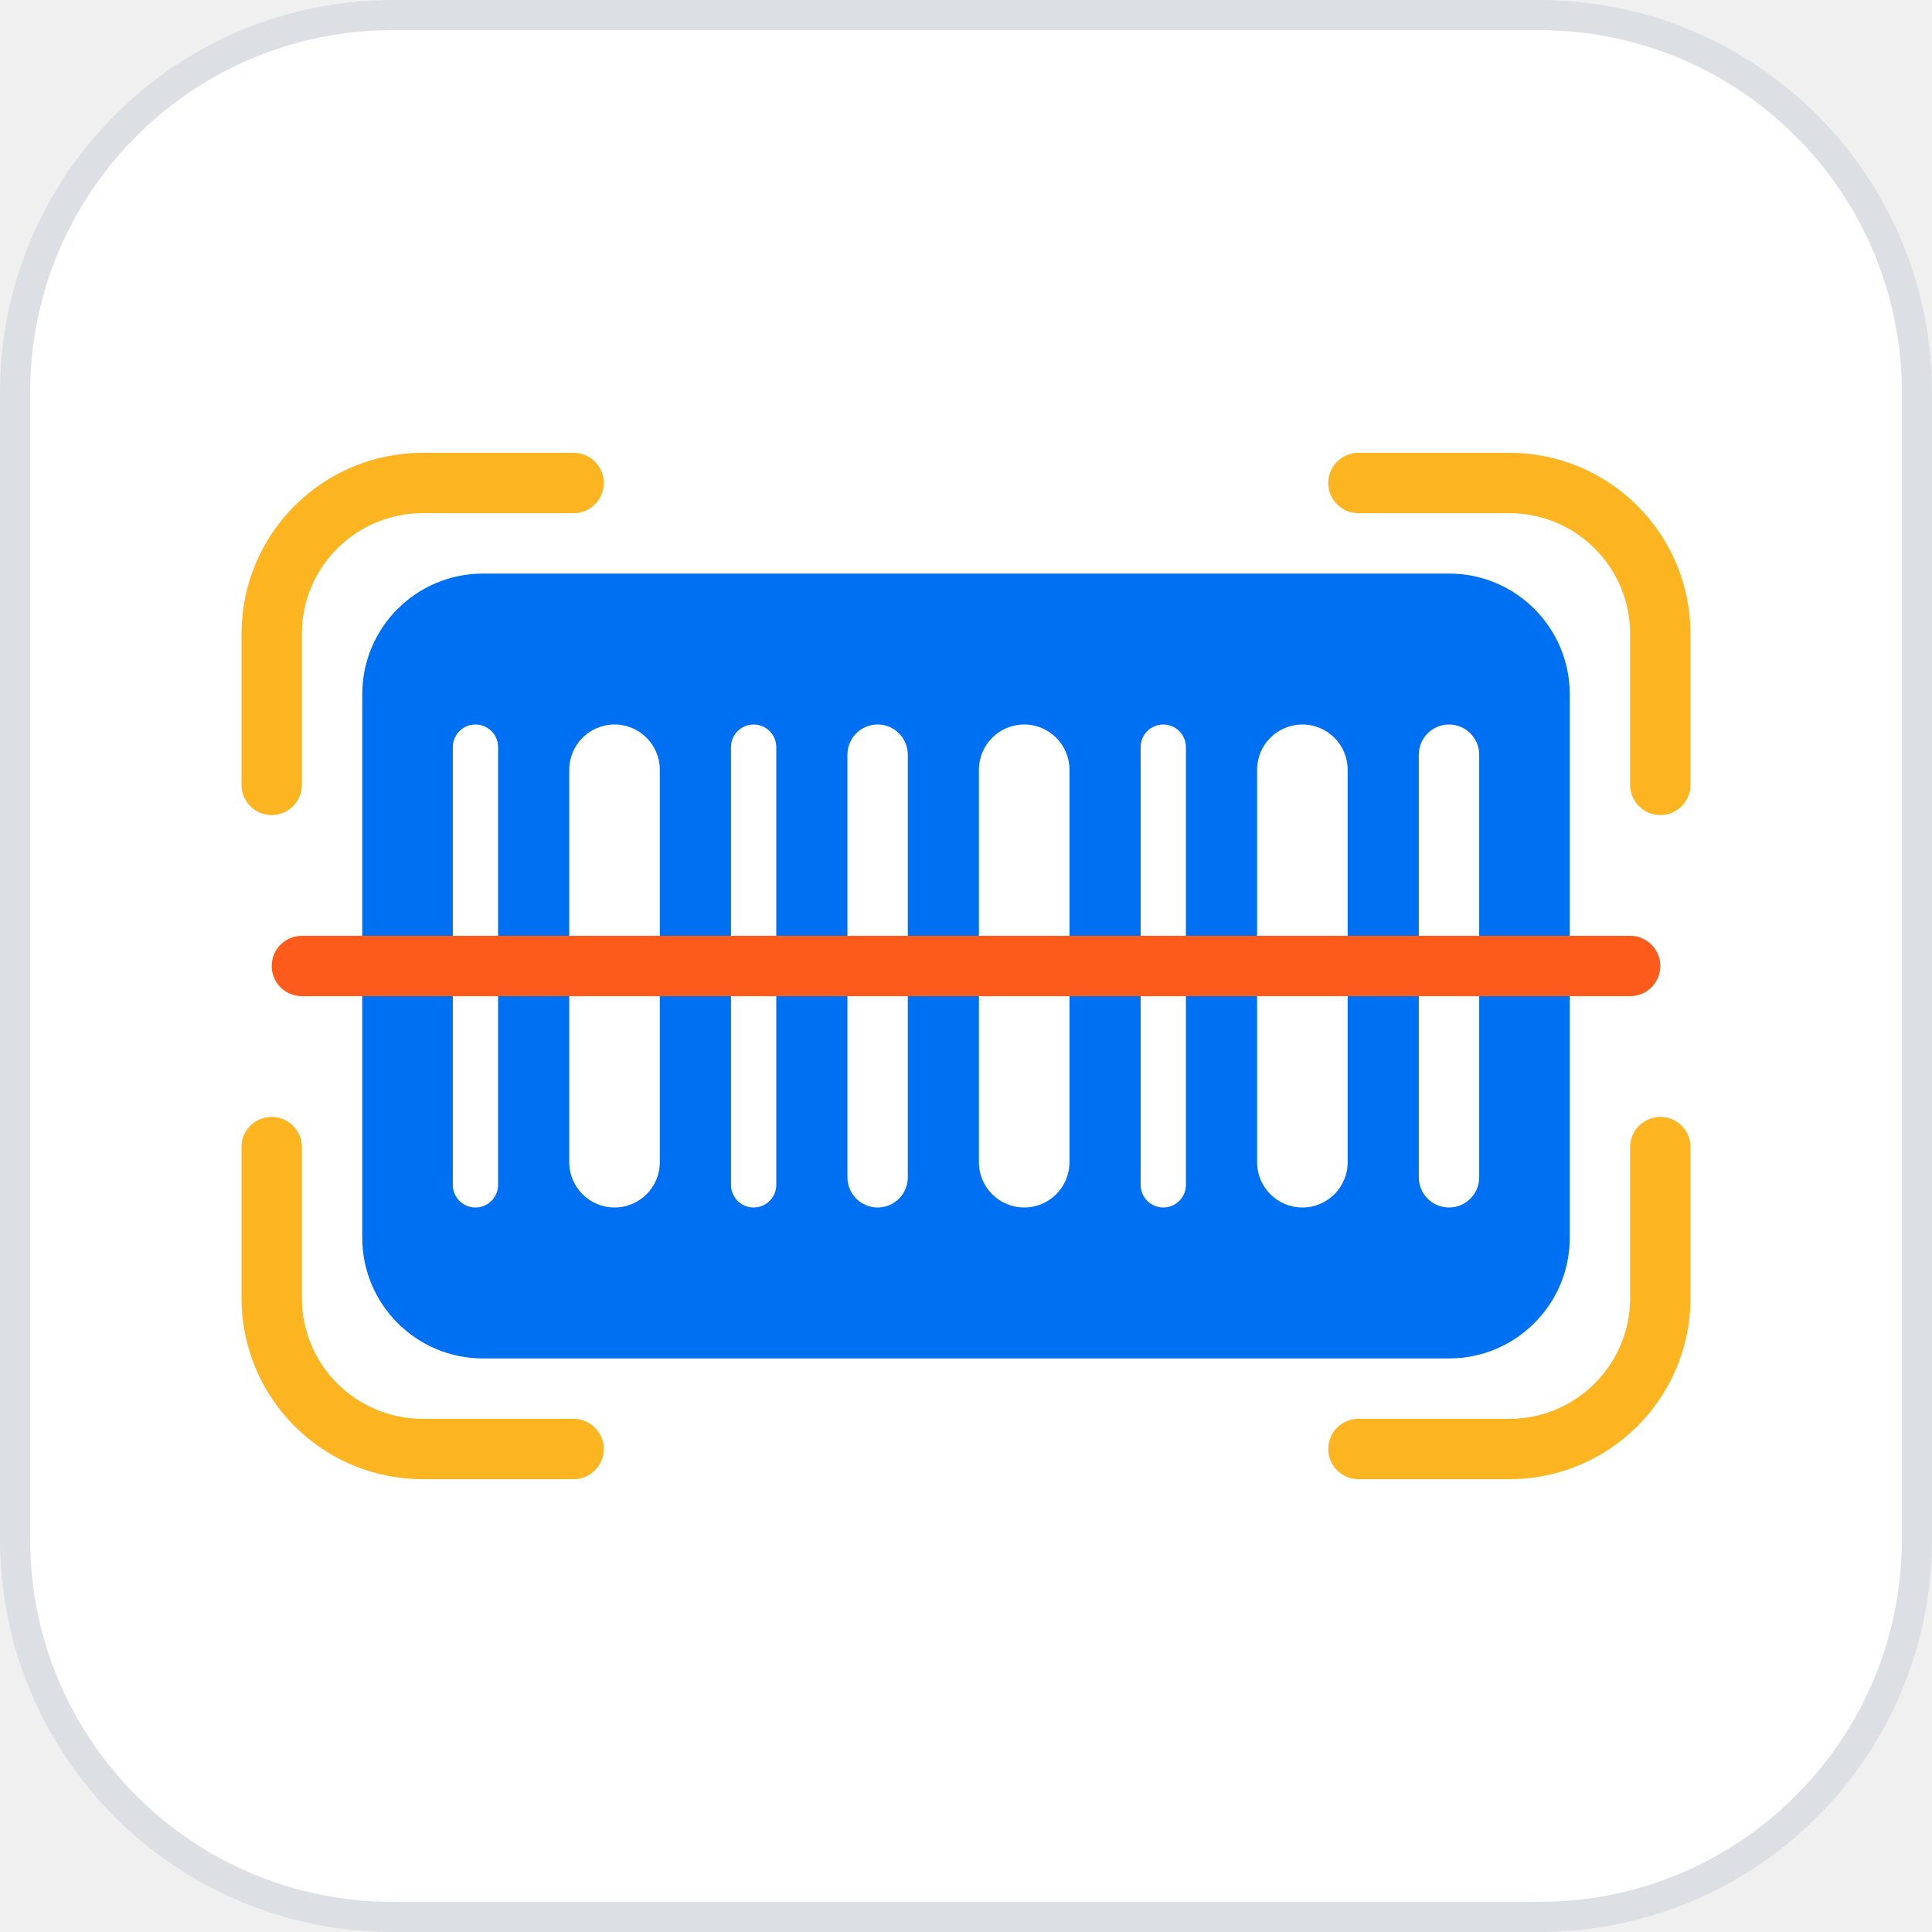
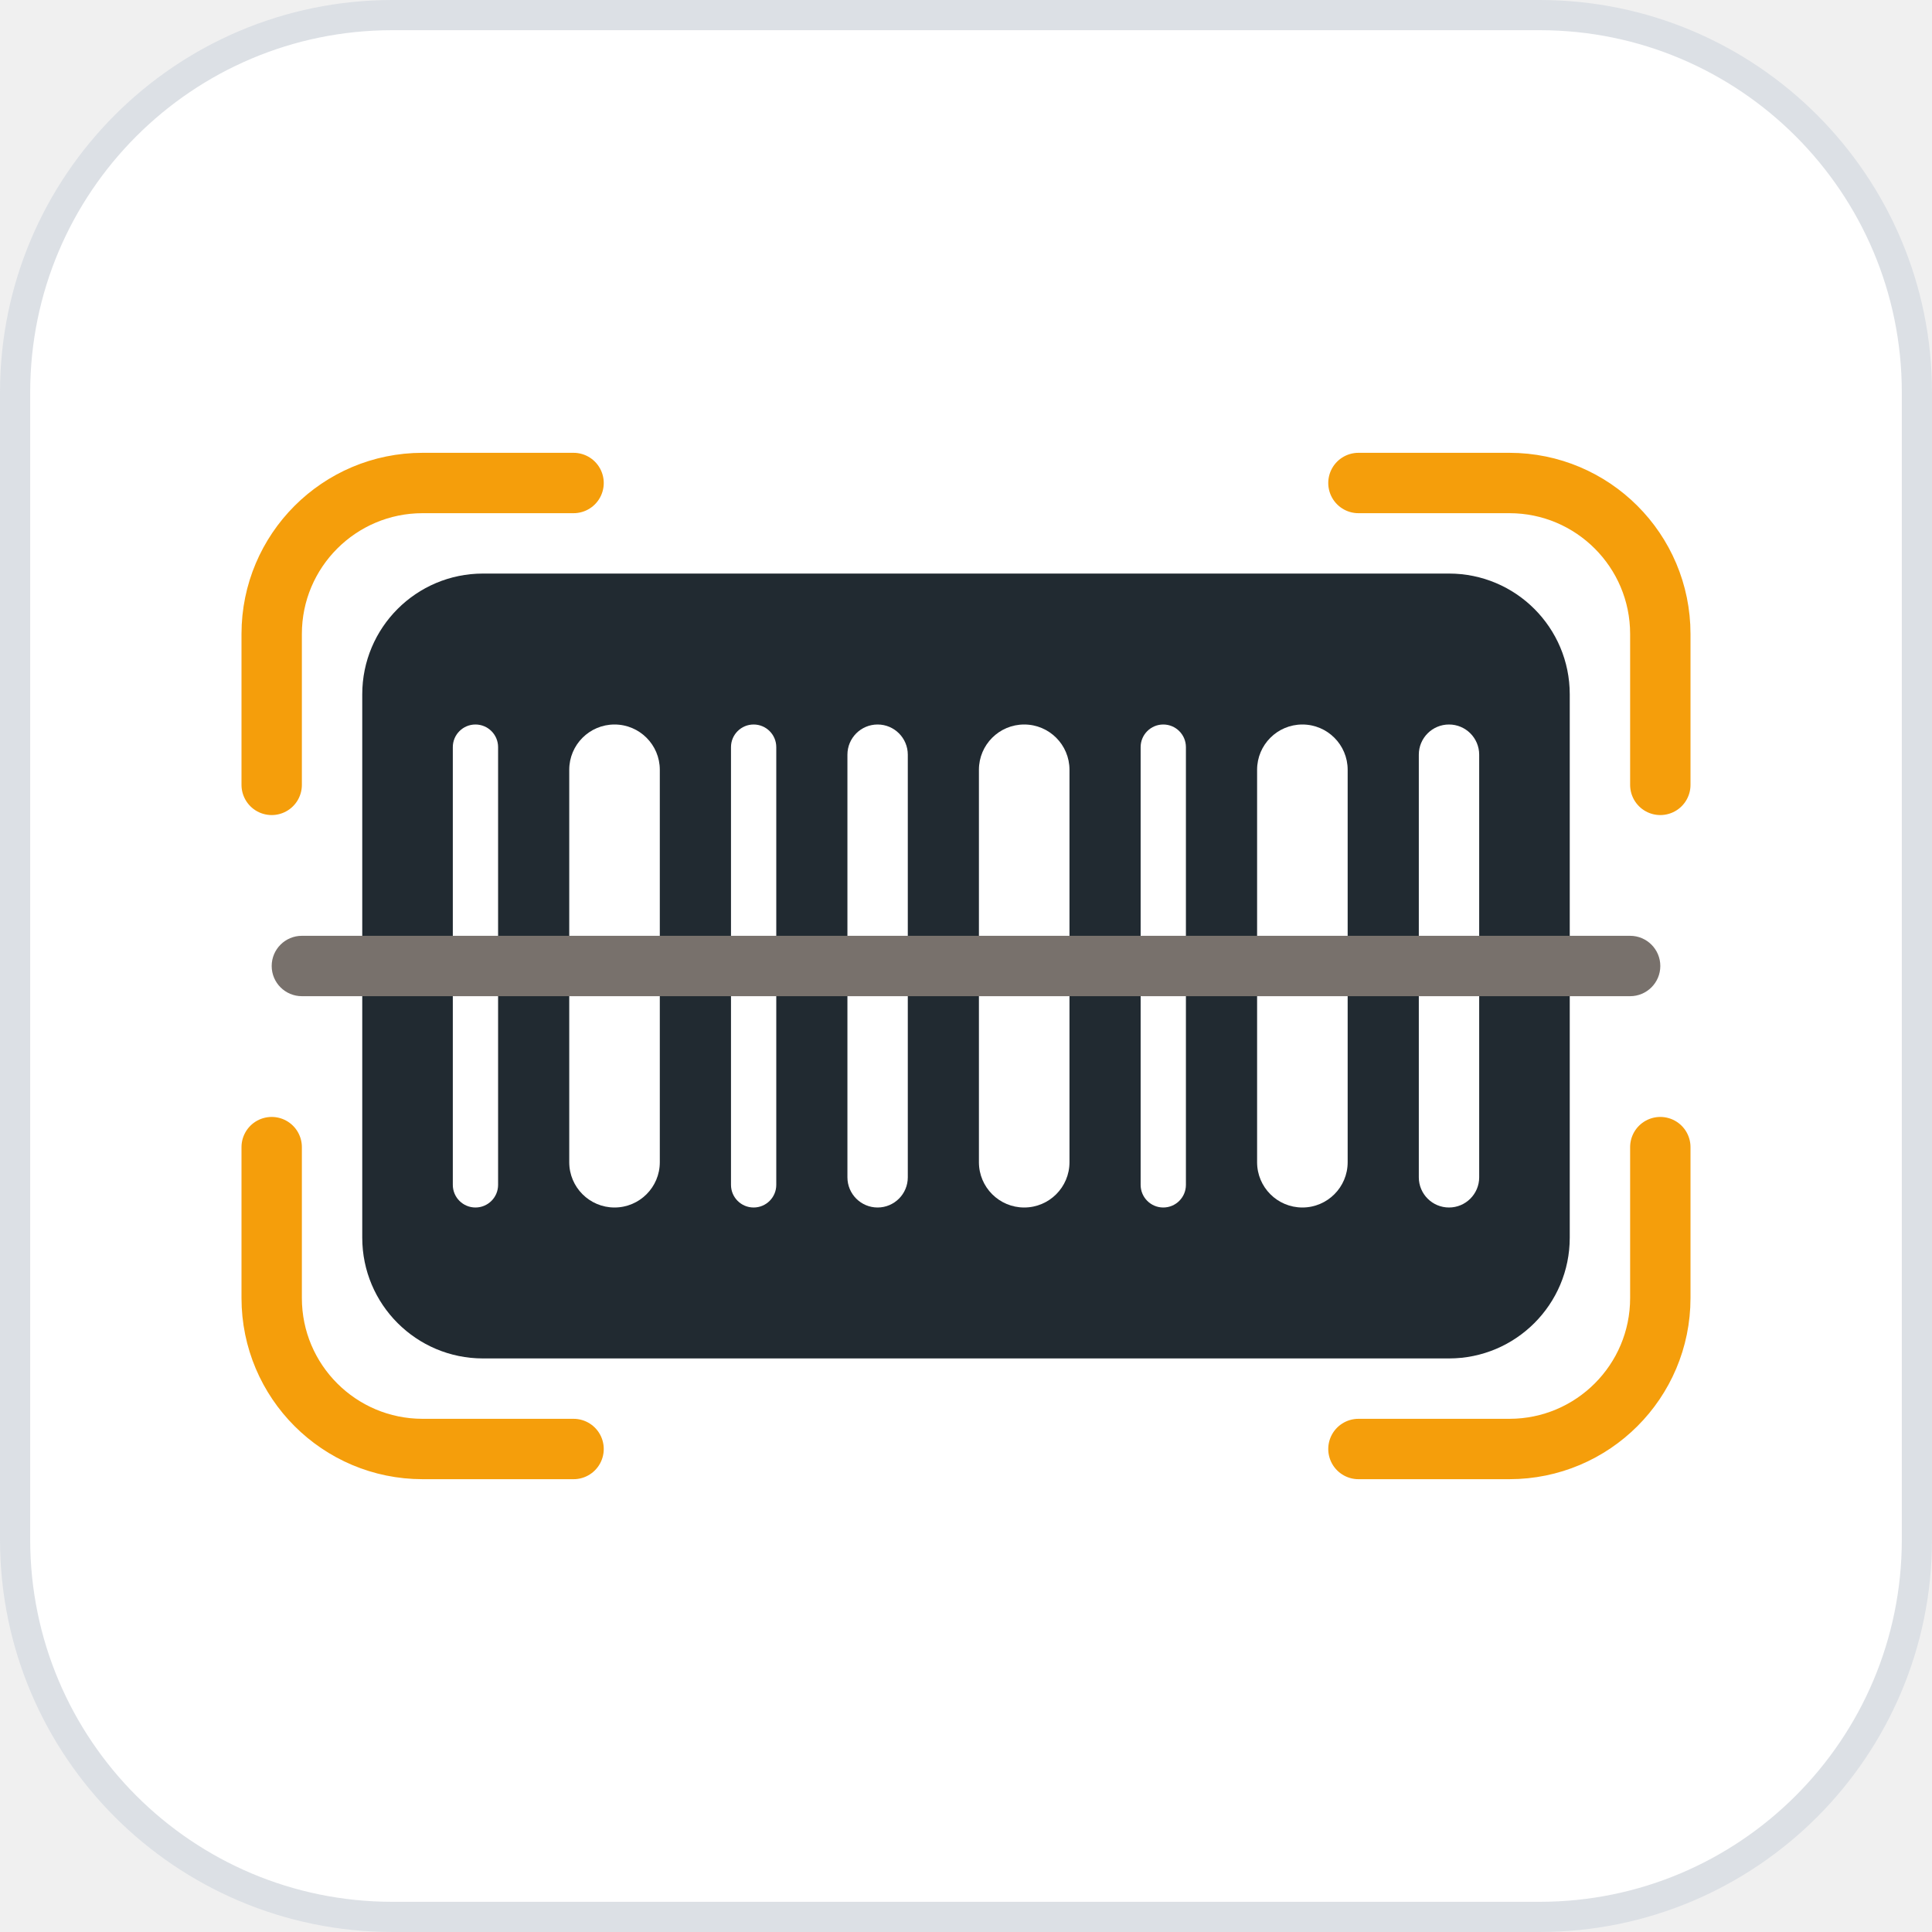
<svg xmlns="http://www.w3.org/2000/svg" width="64" height="64" viewBox="0 0 64 64" fill="none">
  <g clip-path="url(#clip0_247_1160)">
    <path d="M51 0.5H13C6.096 0.5 0.5 6.096 0.5 13V51C0.5 57.904 6.096 63.5 13 63.5H51C57.904 63.5 63.5 57.904 63.5 51V13C63.5 6.096 57.904 0.5 51 0.5Z" fill="white" />
    <path d="M51 0.5H13C6.096 0.5 0.5 6.096 0.5 13V51C0.5 57.904 6.096 63.5 13 63.5H51C57.904 63.5 63.5 57.904 63.5 51V13C63.5 6.096 57.904 0.5 51 0.5Z" stroke="#DCE0E5" />
    <path d="M56 8H8V56H56V8Z" fill="white" />
-     <rect x="12" y="19" width="40" height="26" rx="4" fill="#0070F2" />
-     <path d="M19 16H14C11.239 16 9 18.239 9 21V26" stroke="#FDB421" stroke-width="2" stroke-linecap="round" />
-     <path d="M45 48H50C52.761 48 55 45.761 55 43V38" stroke="#FDB421" stroke-width="2" stroke-linecap="round" />
-     <path d="M45 16H50C52.761 16 55 18.239 55 21V26" stroke="#FDB421" stroke-width="2" stroke-linecap="round" />
-     <path d="M19 48H14C11.239 48 9 45.761 9 43V38" stroke="#FDB421" stroke-width="2" stroke-linecap="round" />
+     <rect x="12" y="19" width="40" height="26" rx="4" fill="#212A31" />
+     <path d="M19 16H14C11.239 16 9 18.239 9 21V26" stroke="#F59E0B" stroke-width="2" stroke-linecap="round" />
+     <path d="M45 48H50C52.761 48 55 45.761 55 43V38" stroke="#F59E0B" stroke-width="2" stroke-linecap="round" />
+     <path d="M45 16H50C52.761 16 55 18.239 55 21V26" stroke="#F59E0B" stroke-width="2" stroke-linecap="round" />
+     <path d="M19 48H14C11.239 48 9 45.761 9 43V38" stroke="#F59E0B" stroke-width="2" stroke-linecap="round" />
    <rect x="15" y="24" width="1.5" height="16" rx="0.75" fill="white" />
    <rect x="18.857" y="24" width="3" height="16" rx="1.5" fill="white" />
    <rect x="24.215" y="24" width="1.5" height="16" rx="0.75" fill="white" />
    <rect x="28.072" y="24" width="2" height="16" rx="1" fill="white" />
    <rect x="32.428" y="24" width="3" height="16" rx="1.5" fill="white" />
    <rect x="37.785" y="24" width="1.5" height="16" rx="0.75" fill="white" />
    <rect x="41.643" y="24" width="3" height="16" rx="1.5" fill="white" />
    <rect x="47" y="24" width="2" height="16" rx="1" fill="white" />
-     <rect x="55" y="31" width="2" height="46" rx="1" transform="rotate(90 55 31)" fill="#FC5B1C" />
+     <rect x="55" y="31" width="2" height="46" rx="1" transform="rotate(90 55 31)" fill="#78716C" />
  </g>
  <defs>
    <clipPath id="clip0_247_1160">
      <rect width="64" height="64" fill="white" />
    </clipPath>
  </defs>
</svg>
